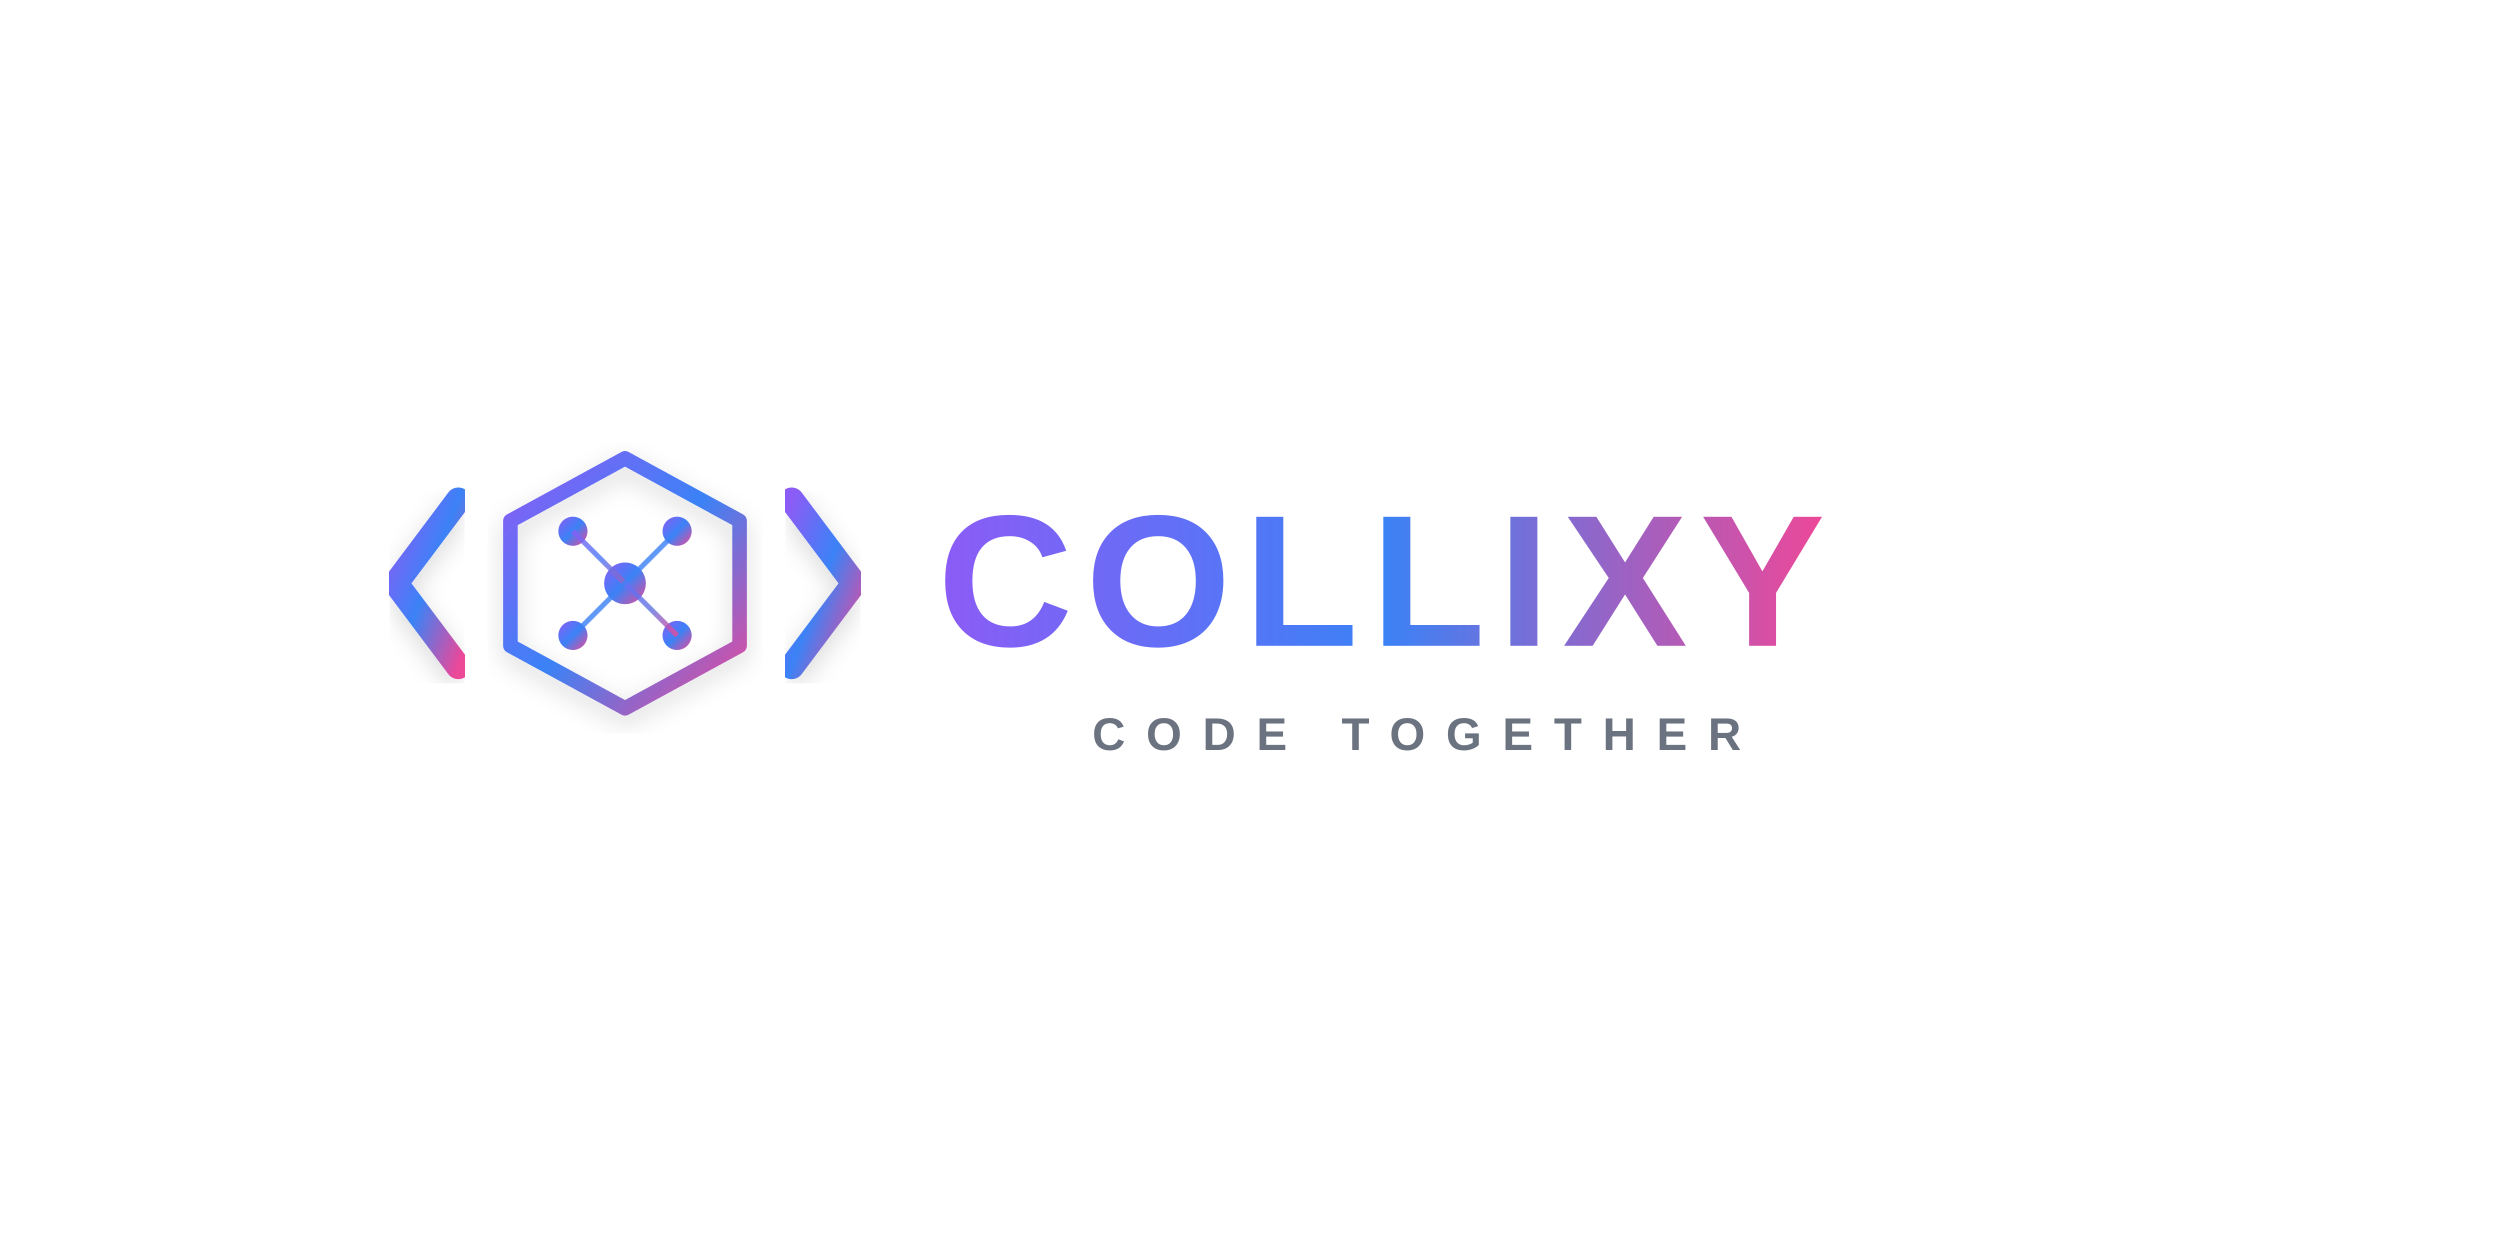
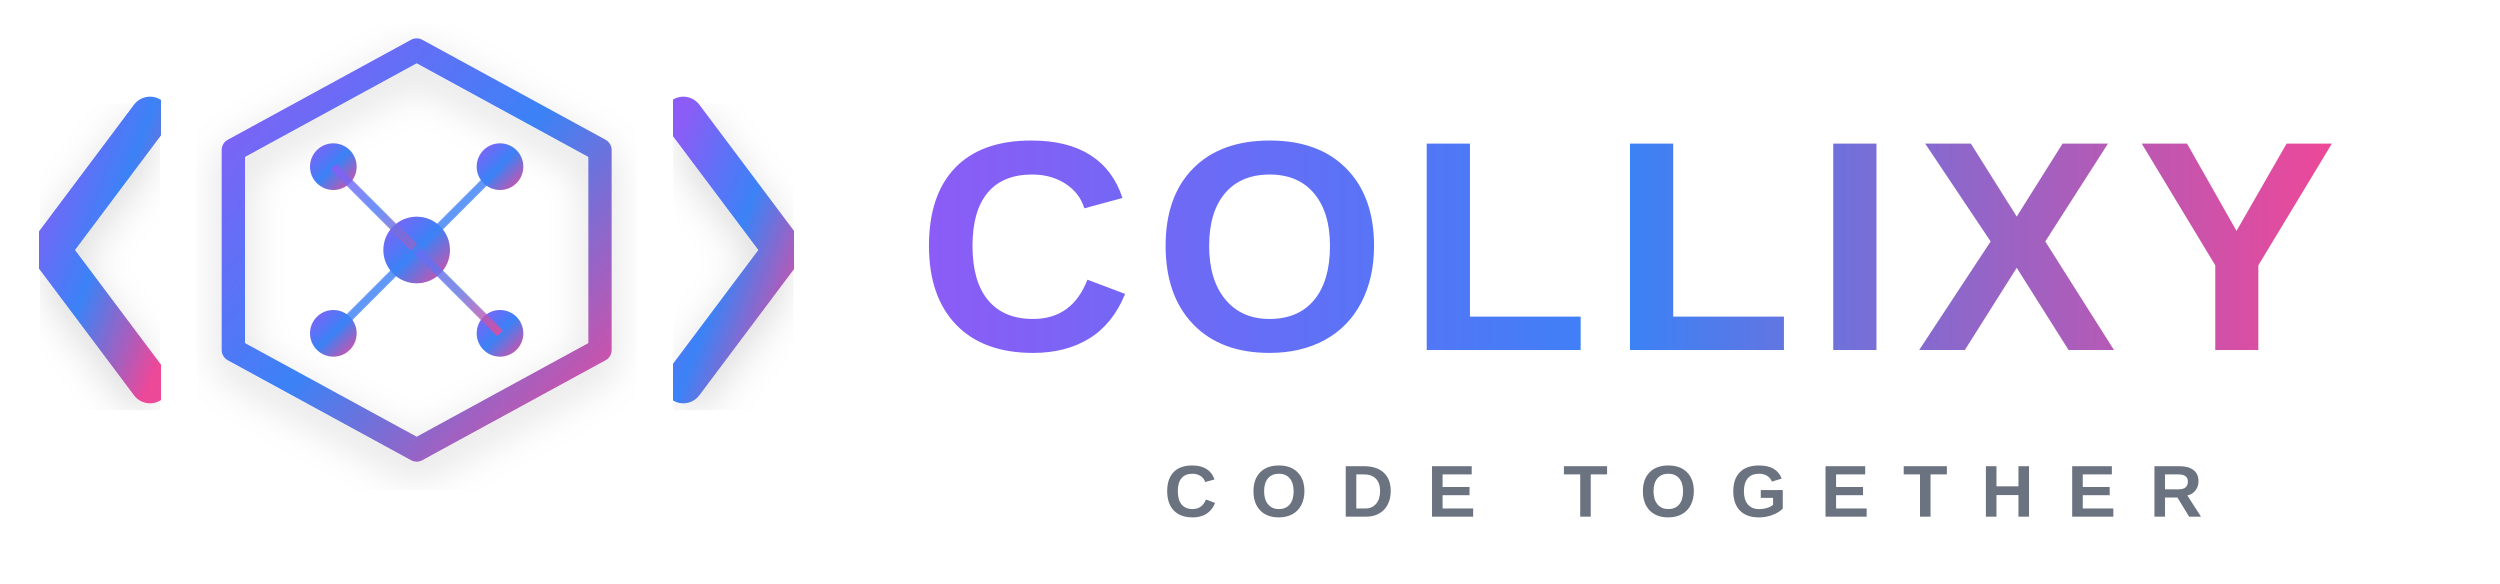
- <svg xmlns="http://www.w3.org/2000/svg" viewBox="0 0 1200 600">
+ <svg xmlns="http://www.w3.org/2000/svg" viewBox="175 205 750 175">
  <defs>
    <linearGradient id="mainGradient" x1="0%" y1="0%" x2="100%" y2="100%">
      <stop offset="0%" style="stop-color:#8B5CF6;stop-opacity:1" />
      <stop offset="50%" style="stop-color:#3B82F6;stop-opacity:1" />
      <stop offset="100%" style="stop-color:#EC4899;stop-opacity:1" />
    </linearGradient>
    <linearGradient id="textGradient" x1="0%" y1="0%" x2="100%" y2="0%">
      <stop offset="0%" style="stop-color:#8B5CF6;stop-opacity:1" />
      <stop offset="50%" style="stop-color:#3B82F6;stop-opacity:1" />
      <stop offset="100%" style="stop-color:#EC4899;stop-opacity:1" />
    </linearGradient>
    <filter id="shadow">
      <feDropShadow dx="0" dy="4" stdDeviation="6" flood-opacity="0.15" />
    </filter>
  </defs>
  <style>
    .left-bracket { animation: bracketPulseLeft 2s ease-in-out infinite; transform-origin: center; }
    .right-bracket { animation: bracketPulseRight 2s ease-in-out infinite; transform-origin: center; }
    @keyframes bracketPulseLeft { 0%, 100% { transform: translateX(0); opacity: 1; } 50% { transform: translateX(-5px); opacity: 0.7; } }
    @keyframes bracketPulseRight { 0%, 100% { transform: translateX(0); opacity: 1; } 50% { transform: translateX(5px); opacity: 0.7; } }
  </style>
  <g filter="url(#shadow)" class="left-bracket">
    <path d="M 220 240 L 190 280 L 220 320" stroke="url(#mainGradient)" stroke-width="12" stroke-linecap="round" stroke-linejoin="round" fill="none" />
  </g>
  <g filter="url(#shadow)" class="right-bracket">
    <path d="M 380 240 L 410 280 L 380 320" stroke="url(#mainGradient)" stroke-width="12" stroke-linecap="round" stroke-linejoin="round" fill="none" />
  </g>
  <g filter="url(#shadow)">
    <polygon points="300,220 355,250 355,310 300,340 245,310 245,250" fill="none" stroke="url(#mainGradient)" stroke-width="7" stroke-linejoin="round" />
  </g>
  <g>
    <circle cx="300" cy="280" r="10" fill="url(#mainGradient)" />
    <circle cx="275" cy="255" r="7" fill="url(#mainGradient)" />
    <circle cx="325" cy="255" r="7" fill="url(#mainGradient)" />
    <circle cx="275" cy="305" r="7" fill="url(#mainGradient)" />
    <circle cx="325" cy="305" r="7" fill="url(#mainGradient)" />
    <line x1="300" y1="280" x2="275" y2="255" stroke="url(#mainGradient)" stroke-width="2.5" opacity="0.7" />
    <line x1="300" y1="280" x2="325" y2="255" stroke="url(#mainGradient)" stroke-width="2.5" opacity="0.7" />
    <line x1="300" y1="280" x2="275" y2="305" stroke="url(#mainGradient)" stroke-width="2.5" opacity="0.7" />
    <line x1="300" y1="280" x2="325" y2="305" stroke="url(#mainGradient)" stroke-width="2.5" opacity="0.7" />
    <line x1="275" y1="255" x2="325" y2="305" stroke="url(#mainGradient)" stroke-width="2" opacity="0.4" />
    <line x1="325" y1="255" x2="275" y2="305" stroke="url(#mainGradient)" stroke-width="2" opacity="0.4" />
  </g>
  <text x="450" y="310" font-family="Arial, sans-serif" font-size="90" font-weight="800" fill="url(#textGradient)" text-anchor="start" letter-spacing="6">COLLIXY</text>
  <text x="680" y="360" font-family="Arial, sans-serif" font-size="22" font-weight="600" fill="#6B7280" text-anchor="middle" letter-spacing="10">CODE TOGETHER</text>
</svg>
